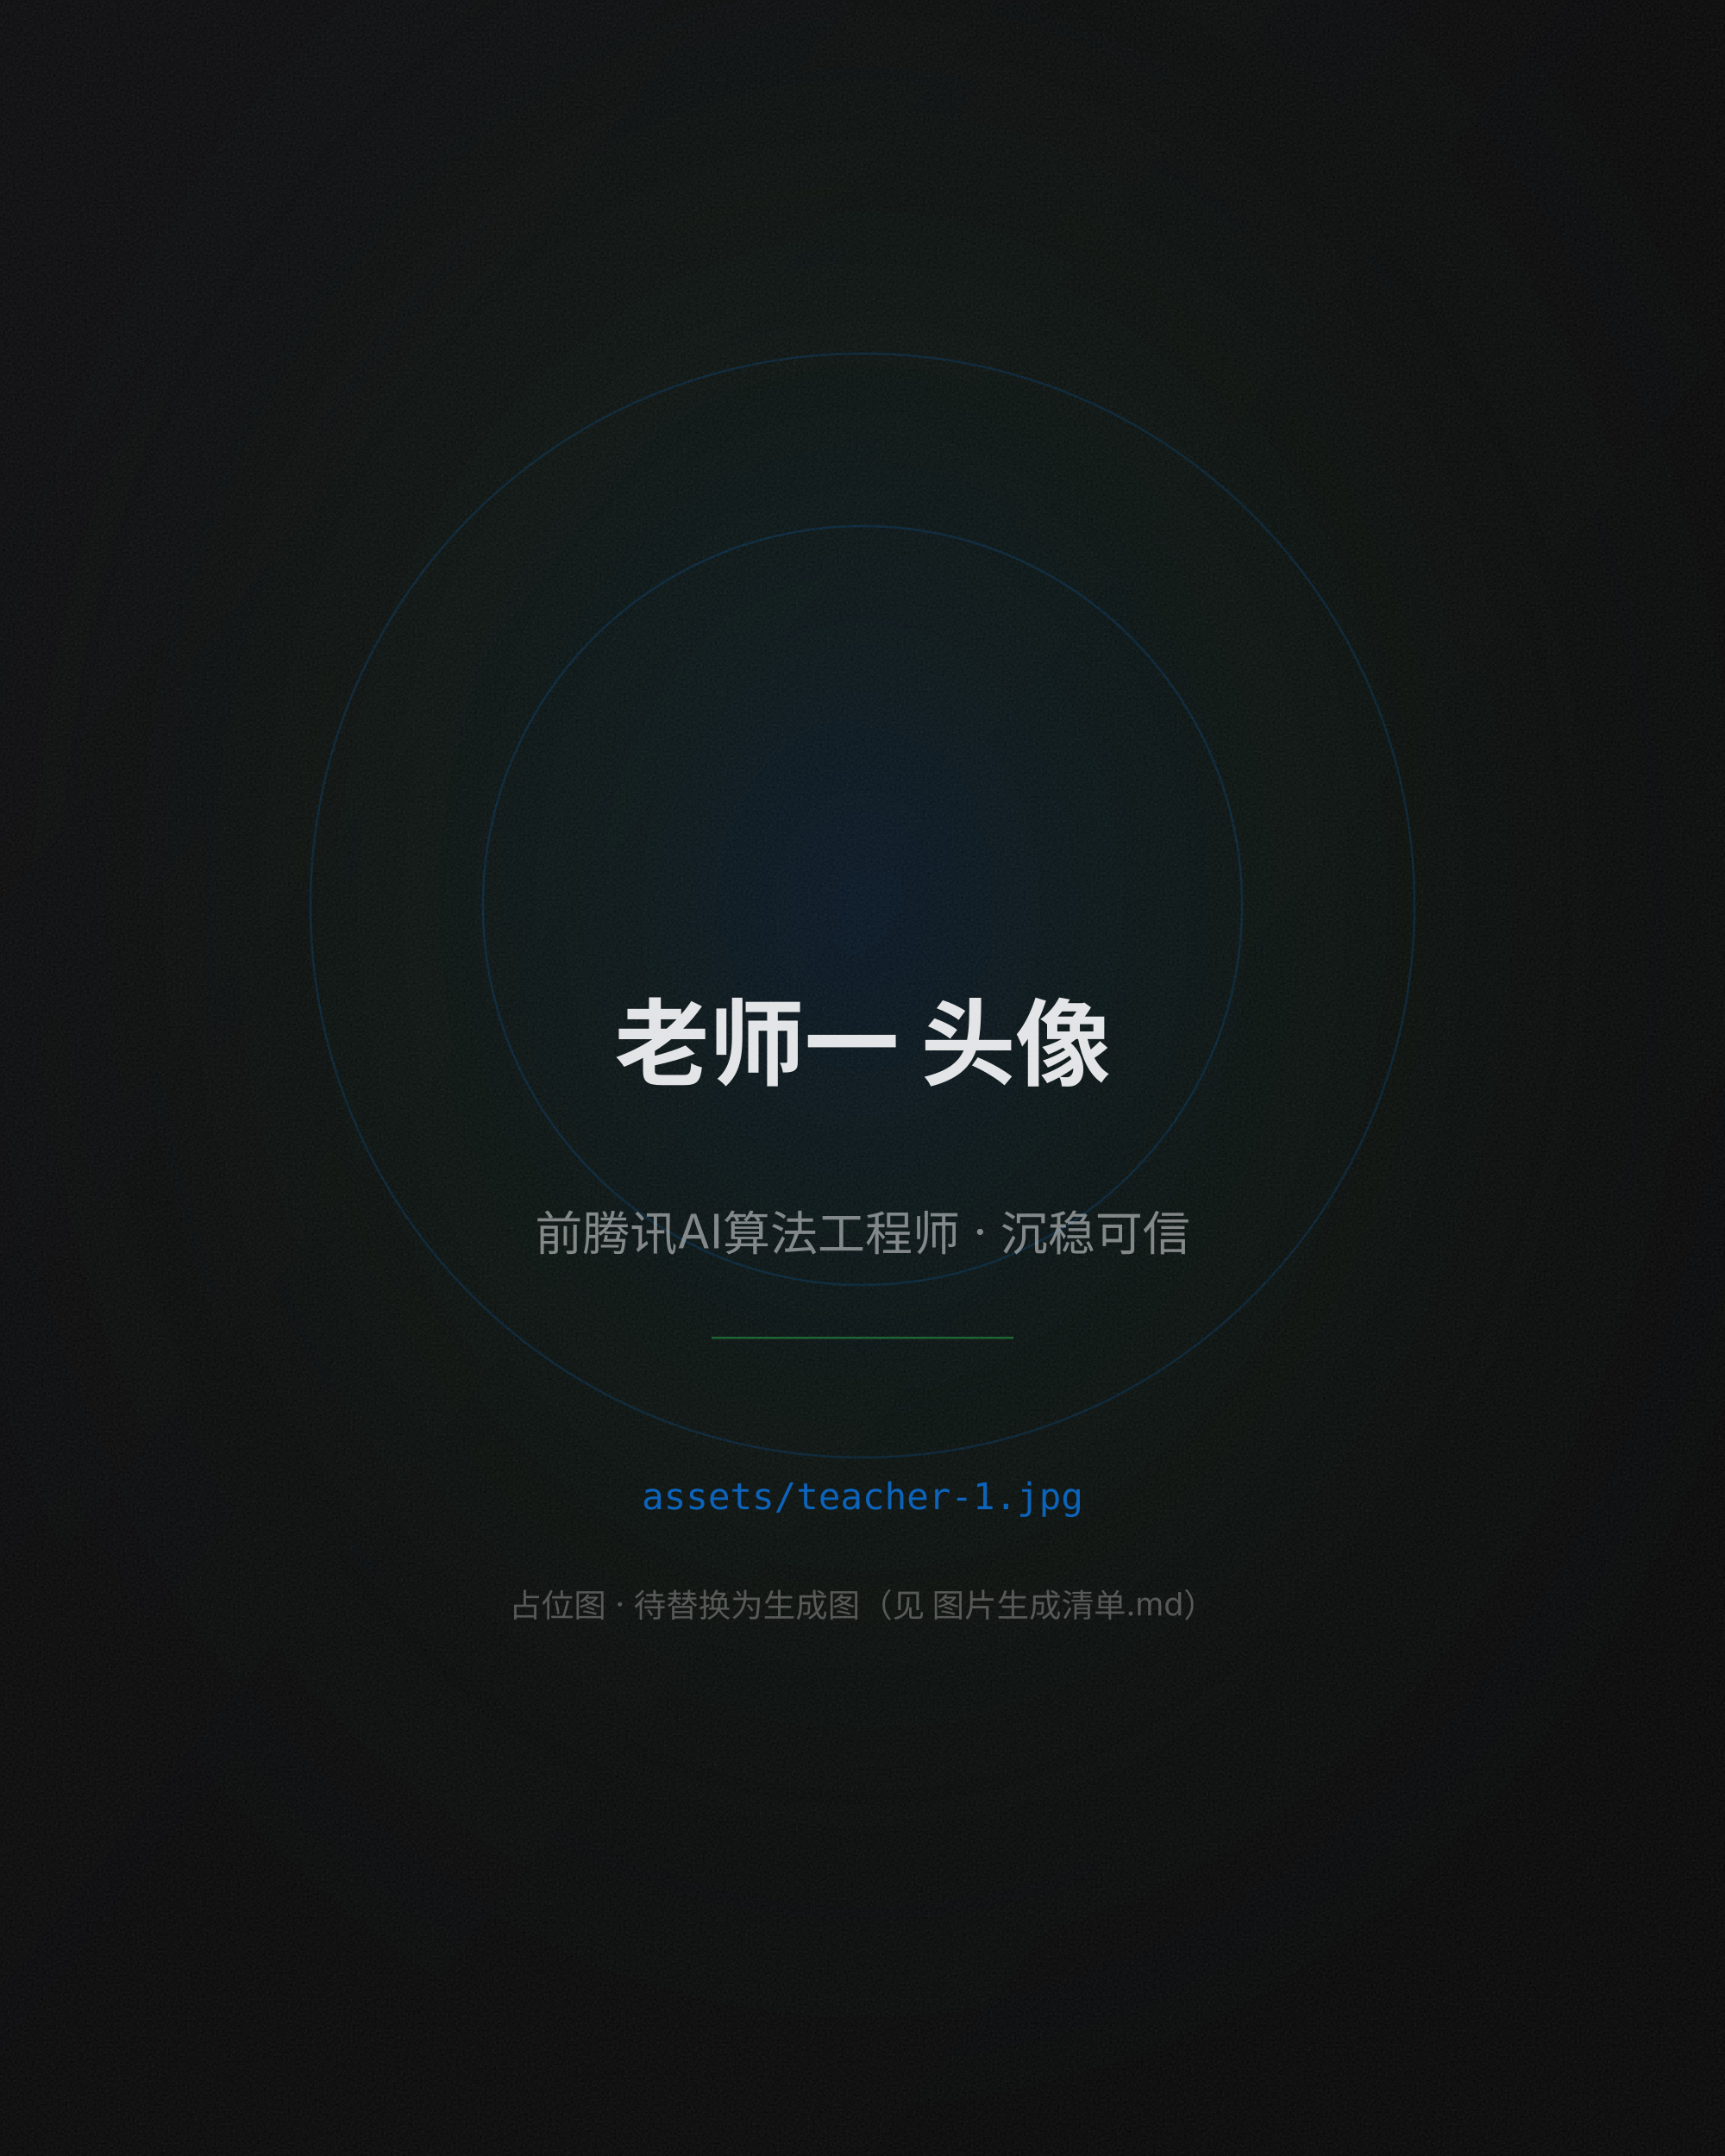
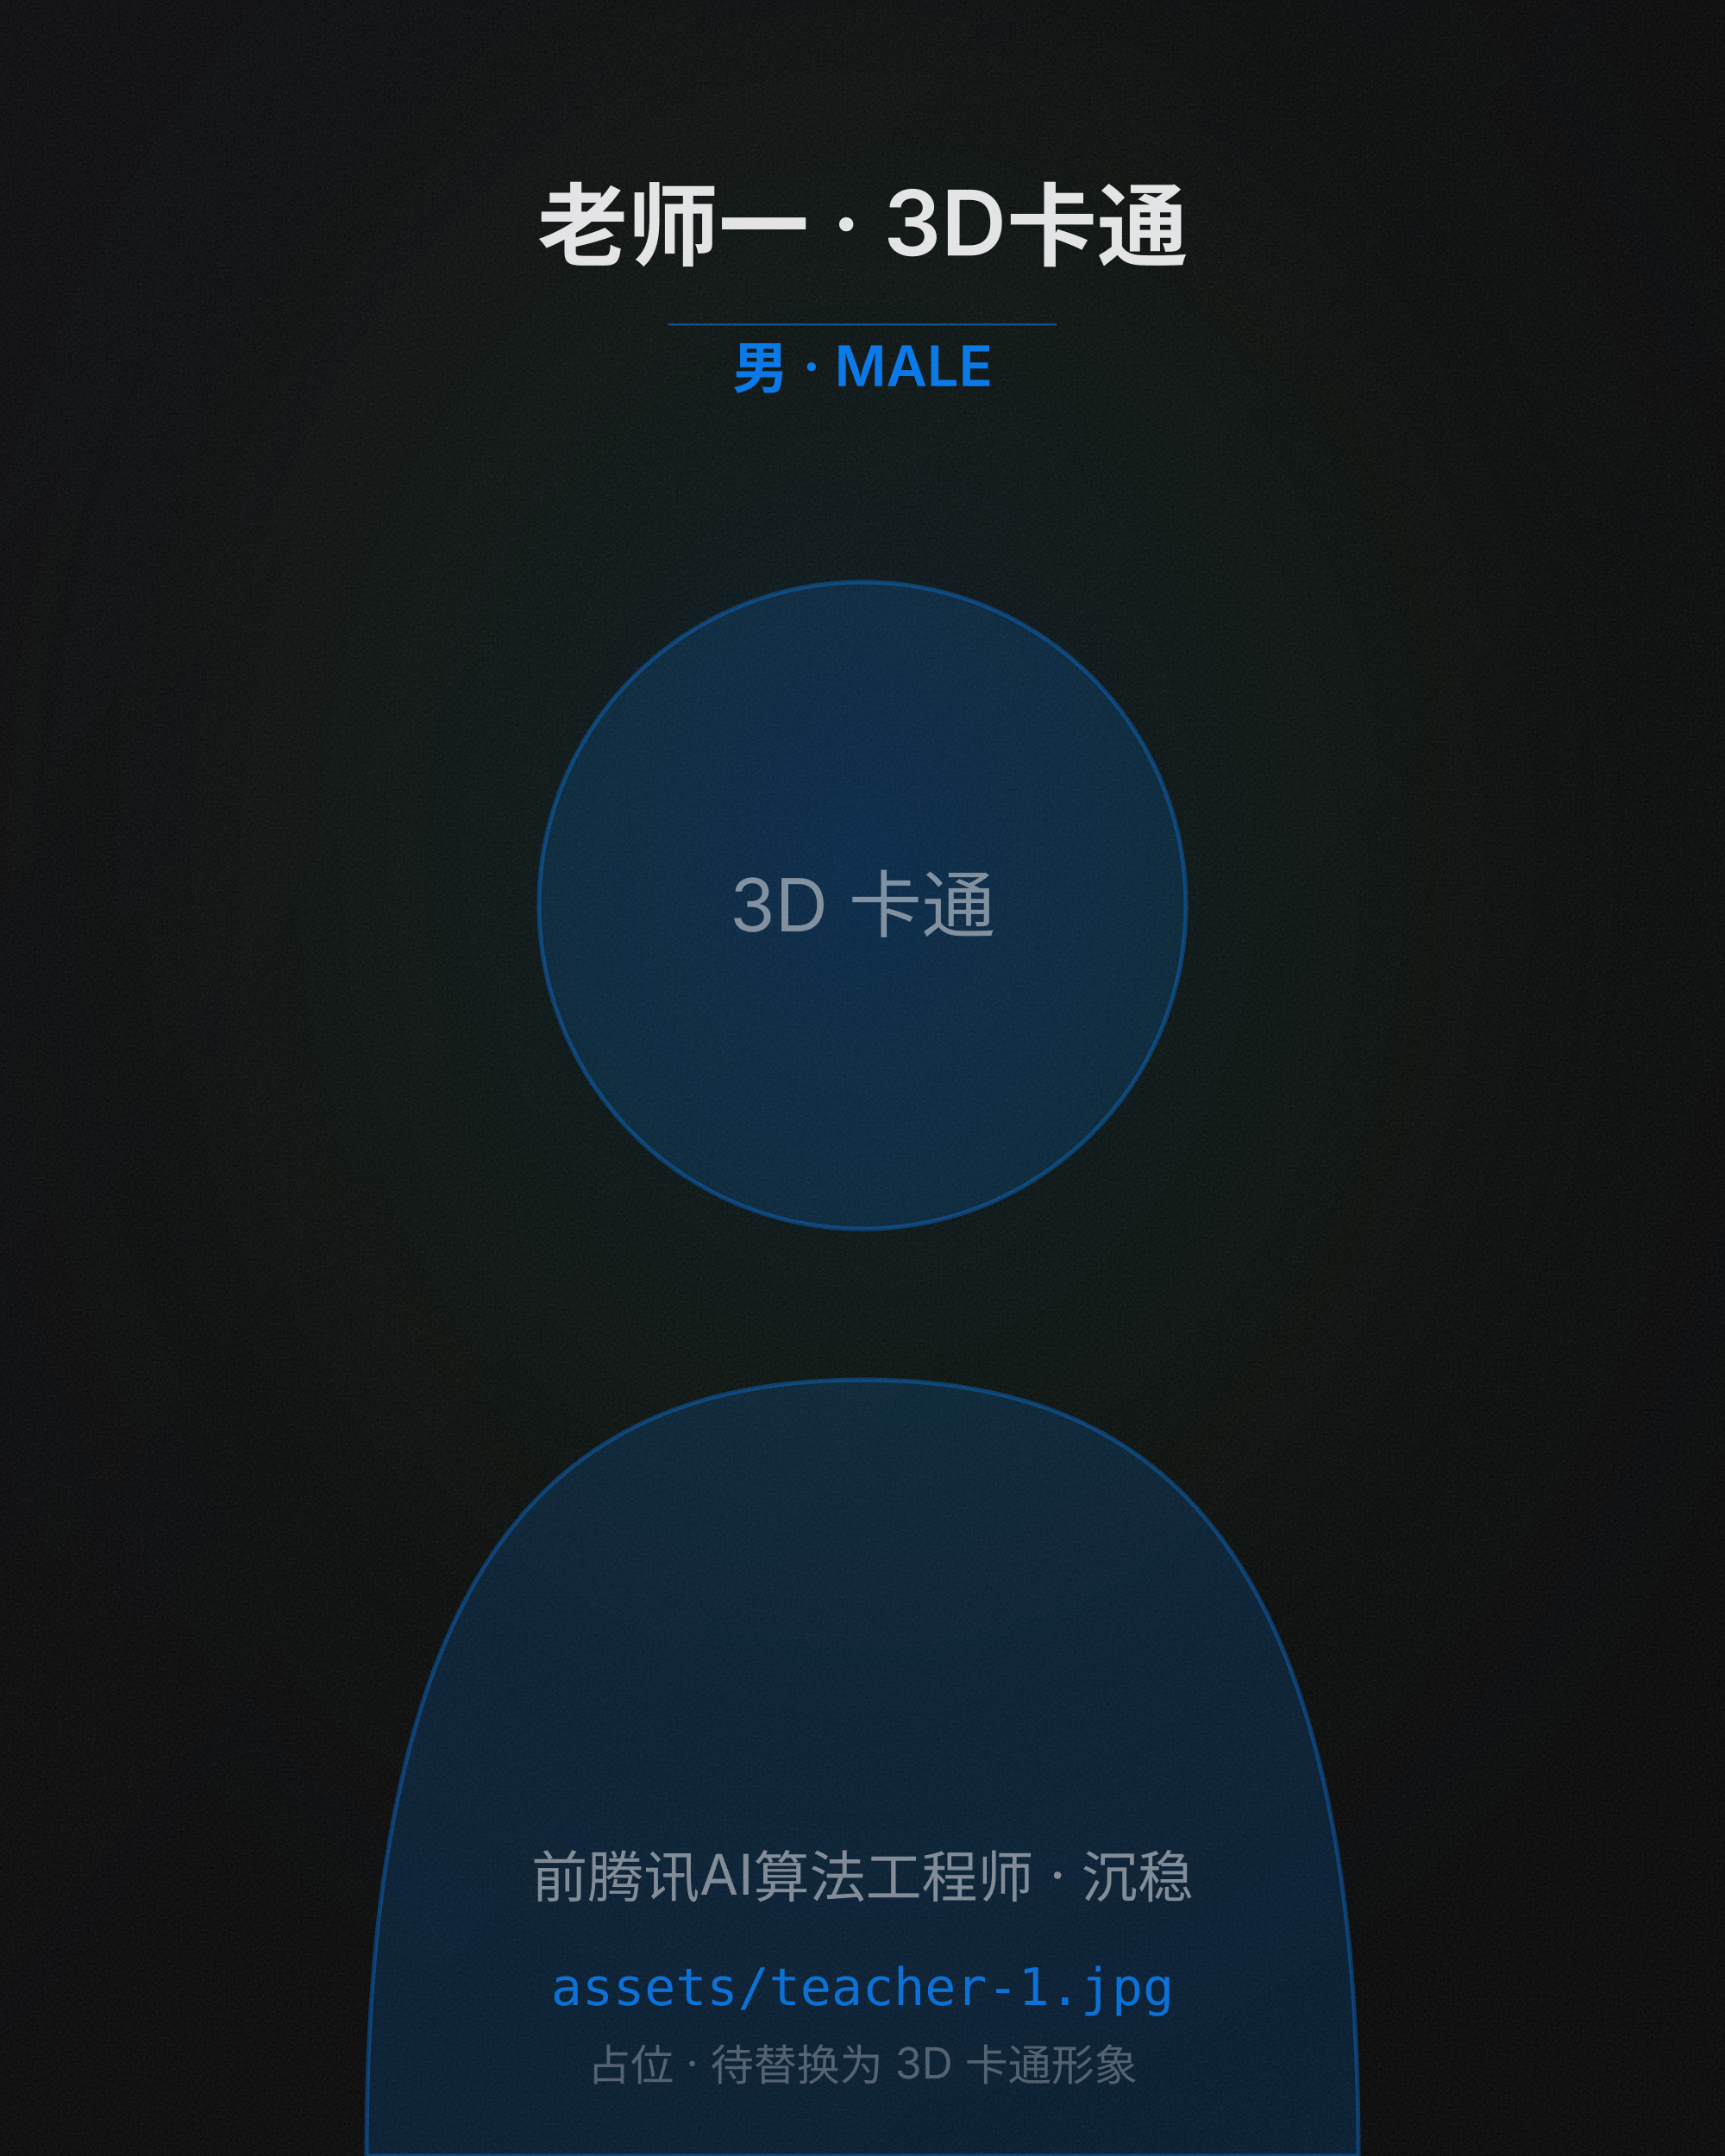
<svg xmlns="http://www.w3.org/2000/svg" width="800" height="1000" viewBox="0 0 800 1000">
  <defs>
    <linearGradient id="bg" x1="0" y1="0" x2="1" y2="1">
      <stop offset="0" stop-color="#131318" />
      <stop offset="0.5" stop-color="#0d0d0f" />
      <stop offset="1" stop-color="#0a0a0c" />
    </linearGradient>
-     <radialGradient id="glow" cx="0.5" cy="0.42" r="0.6">
+     <radialGradient id="glow" cx="0.5" cy="0.4" r="0.62">
      <stop offset="0" stop-color="#0A84FF" stop-opacity="0.22" />
      <stop offset="0.55" stop-color="#30D158" stop-opacity="0.06" />
      <stop offset="1" stop-color="#0d0d0f" stop-opacity="0" />
    </radialGradient>
    <filter id="n">
      <feTurbulence type="fractalNoise" baseFrequency="0.9" numOctaves="2" stitchTiles="stitch" />
      <feColorMatrix type="saturate" values="0" />
      <feComponentTransfer>
        <feFuncA type="linear" slope="0.035" />
      </feComponentTransfer>
      <feComposite operator="over" in2="SourceGraphic" />
    </filter>
  </defs>
  <rect width="800" height="1000" fill="url(#bg)" />
  <rect width="800" height="1000" fill="url(#glow)" />
  <rect width="800" height="1000" filter="url(#n)" opacity="0.5" />
-   <g fill="none" stroke="#0A84FF" stroke-opacity="0.16" stroke-width="1">
-     <circle cx="400" cy="420" r="176" />
-     <circle cx="400" cy="420" r="256" />
+   <g fill="#0A84FF" fill-opacity="0.16" stroke="#0A84FF" stroke-opacity="0.35" stroke-width="2">
+     <path d="M 170.0 1000 C 170.0 720, 260.0 640, 400.0 640 C 540.0 640, 630.0 720, 630.0 1000 Z" />
+     <circle cx="400.0" cy="420" r="150" />
  </g>
-   <rect x="330" y="620" width="140" height="1" fill="#30D158" fill-opacity="0.4" />
-   <text x="400" y="500" text-anchor="middle" font-family="-apple-system,PingFang SC,sans-serif" font-size="44" font-weight="600" fill="#F5F5F7" fill-opacity="0.92">老师一 头像</text>
-   <text x="400" y="580" text-anchor="middle" font-family="-apple-system,PingFang SC,sans-serif" font-size="22" fill="#F5F5F7" fill-opacity="0.5">前腾讯AI算法工程师 · 沉稳可信</text>
-   <text x="400" y="700" text-anchor="middle" font-family="ui-monospace,monospace" font-size="17" fill="#0A84FF" fill-opacity="0.7">assets/teacher-1.jpg</text>
-   <text x="400" y="750" text-anchor="middle" font-family="-apple-system,sans-serif" font-size="15" fill="#F5F5F7" fill-opacity="0.3">占位图 · 待替换为生成图（见 图片生成清单.md）</text>
+   <text x="400.0" y="432" text-anchor="middle" font-family="-apple-system,sans-serif" font-size="34" fill="#F5F5F7" fill-opacity="0.5">3D 卡通</text>
+   <rect x="310.0" y="150" width="180" height="1" fill="#0A84FF" fill-opacity="0.5" />
+   <text x="400.0" y="120" text-anchor="middle" font-family="-apple-system,PingFang SC,sans-serif" font-size="42" font-weight="600" fill="#F5F5F7" fill-opacity="0.92">老师一 · 3D卡通</text>
+   <text x="400.0" y="180" text-anchor="middle" font-family="-apple-system,sans-serif" font-size="26" fill="#0A84FF" fill-opacity="0.9" font-weight="600">男 · MALE</text>
+   <text x="400.0" y="880" text-anchor="middle" font-family="-apple-system,sans-serif" font-size="26" fill="#F5F5F7" fill-opacity="0.5">前腾讯AI算法工程师 · 沉稳</text>
+   <text x="400.0" y="930" text-anchor="middle" font-family="ui-monospace,monospace" font-size="24" fill="#0A84FF" fill-opacity="0.8">assets/teacher-1.jpg</text>
+   <text x="400.0" y="965" text-anchor="middle" font-family="-apple-system,sans-serif" font-size="20" fill="#F5F5F7" fill-opacity="0.3">占位 · 待替换为 3D 卡通形象</text>
</svg>
